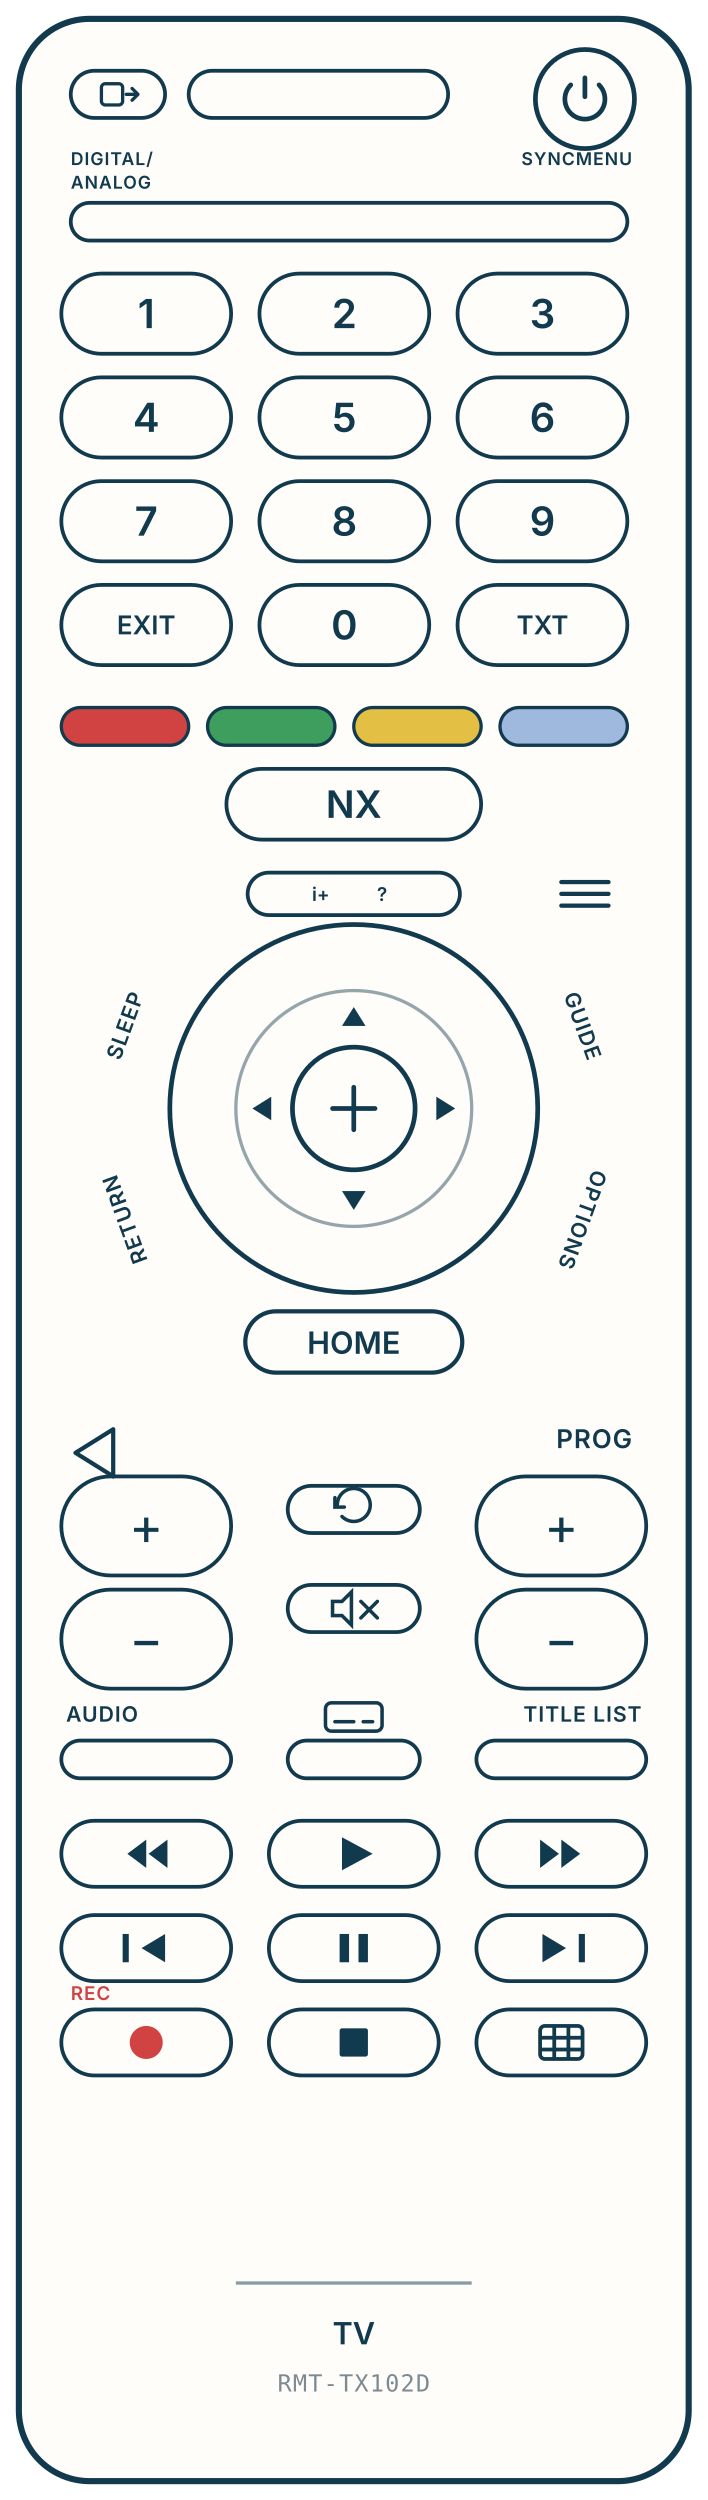
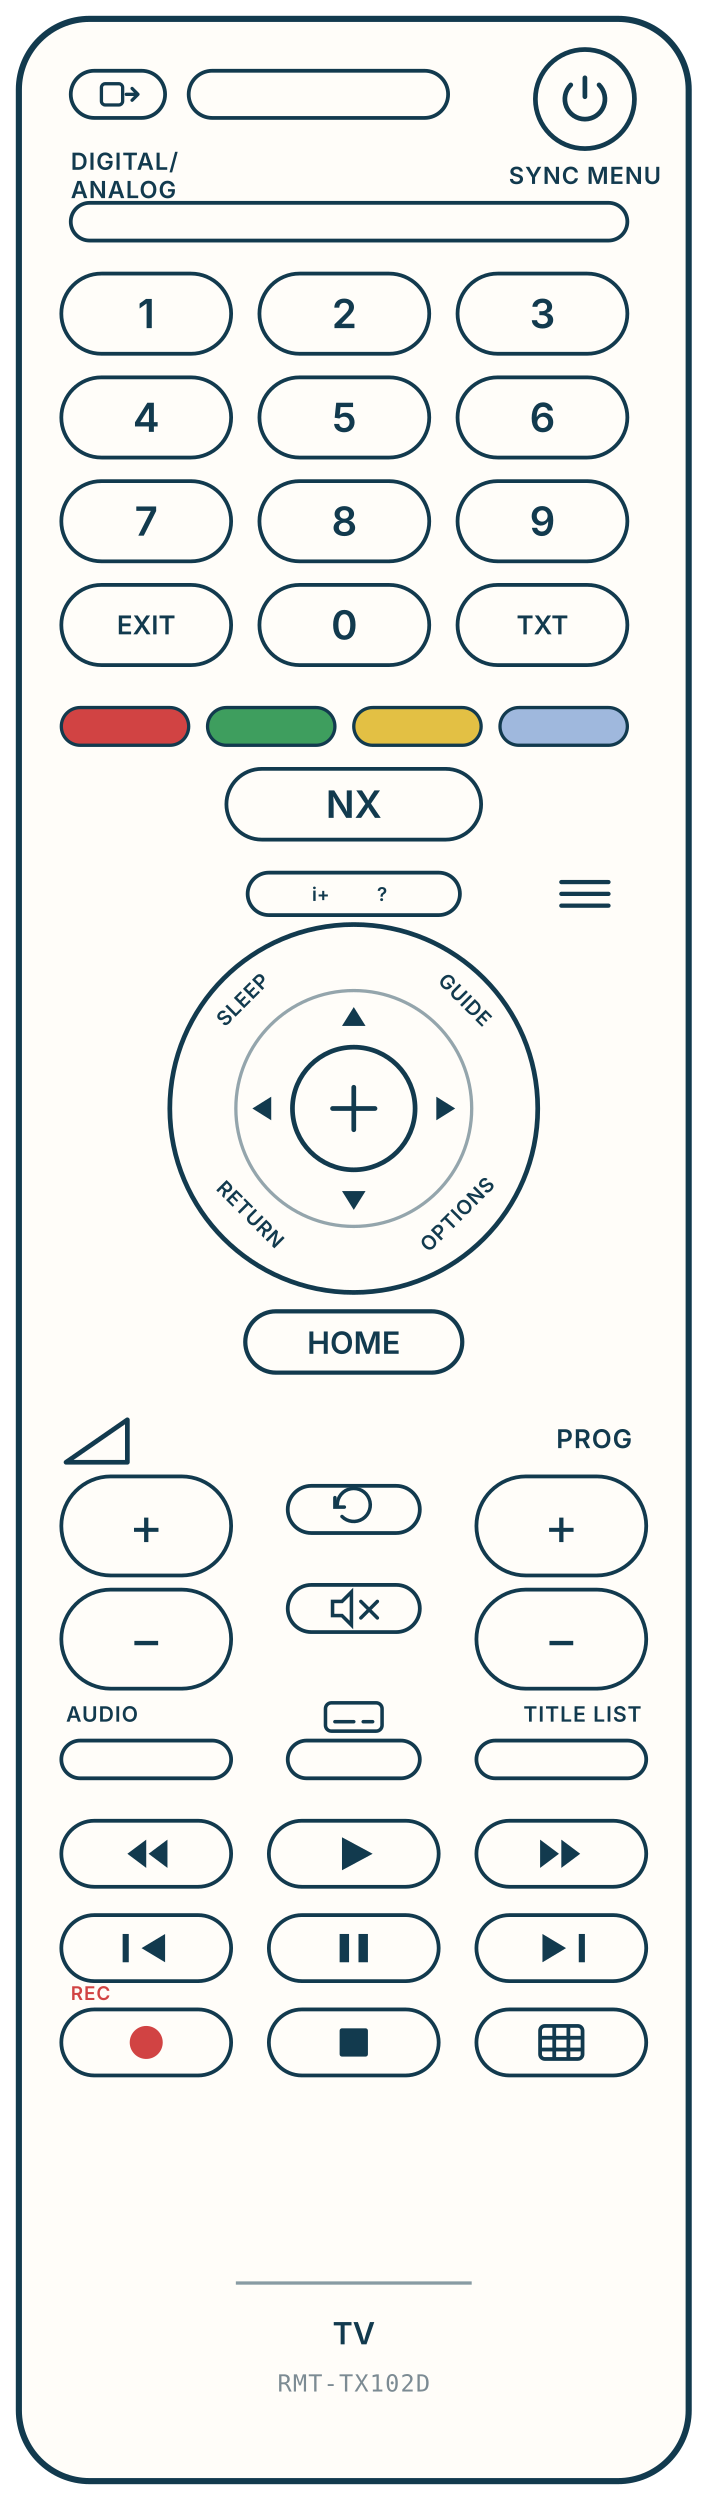
<svg xmlns="http://www.w3.org/2000/svg" viewBox="0 0 300 1060" role="img" aria-label="Fernbedienung Sony RMT-TX102D">
  <rect x="8" y="8" width="284" height="1044" rx="30" fill="#FFFDF9" stroke="#123A4E" stroke-width="2.6" />
  <rect id="input" x="30" y="30" width="40" height="20" rx="10.0" fill="none" stroke="#123A4E" stroke-width="1.6" />
  <g transform="translate(43 34)">
    <rect x="0" y="1.5" width="9" height="9" rx="1.6" fill="none" stroke="#123A4E" stroke-width="1.4" />
    <path d="M10.5 6h5M13 3.5 15.5 6 13 8.5" fill="none" stroke="#123A4E" stroke-width="1.4" stroke-linecap="round" stroke-linejoin="round" />
  </g>
  <rect id="oval" x="80" y="30" width="110" height="20" rx="10.0" fill="none" stroke="#123A4E" stroke-width="1.6" />
  <circle id="power" cx="248" cy="42" r="21" fill="none" stroke="#123A4E" stroke-width="2" />
  <g transform="translate(248 42)">
    <path d="M0 -9 V-1" stroke="#123A4E" stroke-width="2" stroke-linecap="round" />
    <path d="M-6 -6 A 8.5 8.5 0 1 0 6 -6" fill="none" stroke="#123A4E" stroke-width="2" stroke-linecap="round" />
  </g>
-   <text x="30" y="70" text-anchor="start" font-family="Inter,sans-serif" font-weight="600" font-size="7.5" letter-spacing="0.4" fill="#123A4E">DIGITAL/</text>
-   <text x="30" y="80" text-anchor="start" font-family="Inter,sans-serif" font-weight="600" font-size="7.5" letter-spacing="0.4" fill="#123A4E">ANALOG</text>
-   <text x="268" y="70" text-anchor="end" font-family="Inter,sans-serif" font-weight="600" font-size="7.5" letter-spacing="0.4" fill="#123A4E">SYNCMENU</text>
+   <text x="30" y="72" text-anchor="start" font-family="Inter,sans-serif" font-weight="600" font-size="10" letter-spacing="0.4" fill="#123A4E">DIGITAL/</text>
+   <text x="30" y="84" text-anchor="start" font-family="Inter,sans-serif" font-weight="600" font-size="10" letter-spacing="0.4" fill="#123A4E">ANALOG</text>
+   <text x="248" y="78" text-anchor="middle" font-family="Inter,sans-serif" font-weight="600" font-size="10" letter-spacing="0.4" fill="#123A4E">SYNC MENU</text>
  <rect id="bar" x="30" y="86" width="236" height="16" rx="8.0" fill="none" stroke="#123A4E" stroke-width="1.6" />
  <rect id="k1" x="26" y="116" width="72" height="34" rx="17.0" fill="none" stroke="#123A4E" stroke-width="1.6" />
  <text x="62.0" y="139.12" text-anchor="middle" font-family="Inter,sans-serif" font-weight="600" font-size="17" fill="#123A4E">1</text>
  <rect id="k2" x="110" y="116" width="72" height="34" rx="17.0" fill="none" stroke="#123A4E" stroke-width="1.6" />
  <text x="146.0" y="139.12" text-anchor="middle" font-family="Inter,sans-serif" font-weight="600" font-size="17" fill="#123A4E">2</text>
  <rect id="k3" x="194" y="116" width="72" height="34" rx="17.0" fill="none" stroke="#123A4E" stroke-width="1.6" />
  <text x="230.0" y="139.12" text-anchor="middle" font-family="Inter,sans-serif" font-weight="600" font-size="17" fill="#123A4E">3</text>
  <rect id="k4" x="26" y="160" width="72" height="34" rx="17.0" fill="none" stroke="#123A4E" stroke-width="1.6" />
  <text x="62.0" y="183.12" text-anchor="middle" font-family="Inter,sans-serif" font-weight="600" font-size="17" fill="#123A4E">4</text>
  <rect id="k5" x="110" y="160" width="72" height="34" rx="17.0" fill="none" stroke="#123A4E" stroke-width="1.6" />
  <text x="146.0" y="183.12" text-anchor="middle" font-family="Inter,sans-serif" font-weight="600" font-size="17" fill="#123A4E">5</text>
  <rect id="k6" x="194" y="160" width="72" height="34" rx="17.0" fill="none" stroke="#123A4E" stroke-width="1.6" />
  <text x="230.0" y="183.12" text-anchor="middle" font-family="Inter,sans-serif" font-weight="600" font-size="17" fill="#123A4E">6</text>
  <rect id="k7" x="26" y="204" width="72" height="34" rx="17.0" fill="none" stroke="#123A4E" stroke-width="1.6" />
  <text x="62.0" y="227.12" text-anchor="middle" font-family="Inter,sans-serif" font-weight="600" font-size="17" fill="#123A4E">7</text>
  <rect id="k8" x="110" y="204" width="72" height="34" rx="17.0" fill="none" stroke="#123A4E" stroke-width="1.6" />
  <text x="146.0" y="227.12" text-anchor="middle" font-family="Inter,sans-serif" font-weight="600" font-size="17" fill="#123A4E">8</text>
  <rect id="k9" x="194" y="204" width="72" height="34" rx="17.0" fill="none" stroke="#123A4E" stroke-width="1.6" />
  <text x="230.0" y="227.12" text-anchor="middle" font-family="Inter,sans-serif" font-weight="600" font-size="17" fill="#123A4E">9</text>
  <rect id="kEXIT" x="26" y="248" width="72" height="34" rx="17.0" fill="none" stroke="#123A4E" stroke-width="1.6" />
  <text x="62.0" y="268.96" text-anchor="middle" font-family="Inter,sans-serif" font-weight="600" font-size="11" fill="#123A4E">EXIT</text>
  <rect id="k0" x="110" y="248" width="72" height="34" rx="17.0" fill="none" stroke="#123A4E" stroke-width="1.6" />
  <text x="146.0" y="271.12" text-anchor="middle" font-family="Inter,sans-serif" font-weight="600" font-size="17" fill="#123A4E">0</text>
  <rect id="kTXT" x="194" y="248" width="72" height="34" rx="17.0" fill="none" stroke="#123A4E" stroke-width="1.6" />
  <text x="230.0" y="268.96" text-anchor="middle" font-family="Inter,sans-serif" font-weight="600" font-size="11" fill="#123A4E">TXT</text>
  <rect x="26" y="300" width="54" height="16" rx="8" fill="#D14343" stroke="#123A4E" stroke-width="1.4" />
  <rect x="88" y="300" width="54" height="16" rx="8" fill="#3E9E5E" stroke="#123A4E" stroke-width="1.4" />
  <rect x="150" y="300" width="54" height="16" rx="8" fill="#E3C044" stroke="#123A4E" stroke-width="1.4" />
  <rect x="212" y="300" width="54" height="16" rx="8" fill="#9FB8DD" stroke="#123A4E" stroke-width="1.4" />
  <rect id="nx" x="96" y="326" width="108" height="30" rx="15.0" fill="none" stroke="#123A4E" stroke-width="1.6" />
  <text x="150.0" y="346.76" text-anchor="middle" font-family="Inter,sans-serif" font-weight="600" font-size="16" fill="#123A4E">NX</text>
  <rect id="info" x="105" y="370" width="90" height="18" rx="9.0" fill="none" stroke="#123A4E" stroke-width="1.6" />
  <g transform="translate(150 379)" font-family="Inter,sans-serif" font-size="8" font-weight="600" fill="#123A4E">
    <text x="-14" y="3" text-anchor="middle">i+</text>
    <text x="12" y="3" text-anchor="middle">?</text>
  </g>
  <g stroke="#123A4E" stroke-width="1.8" stroke-linecap="round">
    <path d="M238 374 h20M238 379 h20M238 384 h20" />
  </g>
  <circle cx="150" cy="470" r="78" fill="none" stroke="#123A4E" stroke-width="2" />
  <circle cx="150" cy="470" r="50" fill="none" stroke="#123A4E" stroke-width="1.4" opacity="0.45" />
  <circle cx="150" cy="432" r="13" fill="none" />
  <g transform="translate(150 432) rotate(0)">
    <path d="M0 -5 L5 3 L-5 3 Z" fill="#123A4E" />
  </g>
  <circle cx="150" cy="508" r="13" fill="none" />
  <g transform="translate(150 508) rotate(180)">
    <path d="M0 -5 L5 3 L-5 3 Z" fill="#123A4E" />
  </g>
  <circle cx="112" cy="470" r="13" fill="none" />
  <g transform="translate(112 470) rotate(270)">
    <path d="M0 -5 L5 3 L-5 3 Z" fill="#123A4E" />
  </g>
  <circle cx="188" cy="470" r="13" fill="none" />
  <g transform="translate(188 470) rotate(90)">
    <path d="M0 -5 L5 3 L-5 3 Z" fill="#123A4E" />
  </g>
  <circle id="ok" cx="150" cy="470" r="26" fill="none" stroke="#123A4E" stroke-width="2" />
  <g stroke="#123A4E" stroke-width="2" stroke-linecap="round">
    <path d="M141 470 h18M150 461 v18" />
  </g>
-   <text transform="translate(56 436) rotate(-70)" text-anchor="middle" font-family="Inter,sans-serif" font-weight="600" font-size="9" letter-spacing="0.5" fill="#123A4E">SLEEP</text>
-   <text transform="translate(244 436) rotate(70)" text-anchor="middle" font-family="Inter,sans-serif" font-weight="600" font-size="9" letter-spacing="0.5" fill="#123A4E">GUIDE</text>
-   <text transform="translate(56 516) rotate(-110)" text-anchor="middle" font-family="Inter,sans-serif" font-weight="600" font-size="9" letter-spacing="0.5" fill="#123A4E">RETURN</text>
-   <text transform="translate(244 516) rotate(110)" text-anchor="middle" font-family="Inter,sans-serif" font-weight="600" font-size="9" letter-spacing="0.5" fill="#123A4E">OPTIONS</text>
+   <text transform="translate(105 426) rotate(-45)" text-anchor="middle" font-family="Inter,sans-serif" font-weight="600" font-size="8.5" letter-spacing="0.3" fill="#123A4E">SLEEP</text>
+   <text transform="translate(195 426) rotate(45)" text-anchor="middle" font-family="Inter,sans-serif" font-weight="600" font-size="8.5" letter-spacing="0.3" fill="#123A4E">GUIDE</text>
+   <text transform="translate(104 517) rotate(45)" text-anchor="middle" font-family="Inter,sans-serif" font-weight="600" font-size="8.5" letter-spacing="0.3" fill="#123A4E">RETURN</text>
+   <text transform="translate(196 517) rotate(-45)" text-anchor="middle" font-family="Inter,sans-serif" font-weight="600" font-size="8.5" letter-spacing="0.3" fill="#123A4E">OPTIONS</text>
  <rect id="home" x="104" y="556" width="92" height="26" rx="13" fill="#FFFDF9" stroke="#123A4E" stroke-width="1.8" />
  <text x="150" y="574" text-anchor="middle" font-family="Inter,sans-serif" font-weight="600" font-size="13" fill="#123A4E">HOME</text>
-   <path d="M32 616 l16 -10 v20 z" fill="none" stroke="#123A4E" stroke-width="1.8" stroke-linejoin="round" />
+   <path d="M28 620 L54 602 L54 620 Z" fill="none" stroke="#123A4E" stroke-width="2" stroke-linejoin="round" stroke-linecap="round" />
  <text x="268" y="614" text-anchor="end" font-family="Inter,sans-serif" font-weight="600" font-size="11" letter-spacing="0.4" fill="#123A4E">PROG</text>
  <rect id="vol+" x="26" y="626" width="72" height="42" rx="21.0" fill="none" stroke="#123A4E" stroke-width="1.6" />
  <text x="62.0" y="654.92" text-anchor="middle" font-family="Inter,sans-serif" font-weight="400" font-size="22" fill="#123A4E">+</text>
  <rect id="vol-" x="26" y="674" width="72" height="42" rx="21.0" fill="none" stroke="#123A4E" stroke-width="1.6" />
  <text x="62.0" y="702.92" text-anchor="middle" font-family="Inter,sans-serif" font-weight="400" font-size="22" fill="#123A4E">−</text>
  <rect id="prog+" x="202" y="626" width="72" height="42" rx="21.0" fill="none" stroke="#123A4E" stroke-width="1.6" />
  <text x="238.0" y="654.92" text-anchor="middle" font-family="Inter,sans-serif" font-weight="400" font-size="22" fill="#123A4E">+</text>
  <rect id="prog-" x="202" y="674" width="72" height="42" rx="21.0" fill="none" stroke="#123A4E" stroke-width="1.6" />
  <text x="238.0" y="702.92" text-anchor="middle" font-family="Inter,sans-serif" font-weight="400" font-size="22" fill="#123A4E">−</text>
  <rect id="jump" x="122" y="630" width="56" height="20" rx="10.0" fill="none" stroke="#123A4E" stroke-width="1.6" />
  <g transform="translate(150 640)" fill="none" stroke="#123A4E" stroke-width="1.5" stroke-linecap="round">
    <path d="M-7 -2 a7 7 0 1 1 2 5" />
    <path d="M-8 -5 v4 h4" />
  </g>
  <rect id="mute" x="122" y="672" width="56" height="20" rx="10.0" fill="none" stroke="#123A4E" stroke-width="1.6" />
  <g transform="translate(150 682)" fill="none" stroke="#123A4E" stroke-width="1.5" stroke-linecap="round">
    <path d="M-9 -3 h4 l4 -4 v14 l-4 -4 h-4 z" />
    <path d="M3 -3 l7 7M10 -3 l-7 7" />
  </g>
  <text x="28" y="730" text-anchor="start" font-family="Inter,sans-serif" font-weight="600" font-size="9" letter-spacing="0.4" fill="#123A4E">AUDIO</text>
  <text x="272" y="730" text-anchor="end" font-family="Inter,sans-serif" font-weight="600" font-size="9" letter-spacing="0.4" fill="#123A4E">TITLE LIST</text>
  <rect x="138" y="722" width="24" height="12" rx="2.5" fill="none" stroke="#123A4E" stroke-width="1.5" />
  <path d="M142 730 h8M154 730 h4" stroke="#123A4E" stroke-width="1.5" stroke-linecap="round" />
  <rect id="audio" x="26" y="738" width="72" height="16" rx="8.0" fill="none" stroke="#123A4E" stroke-width="1.6" />
  <rect id="sub" x="122" y="738" width="56" height="16" rx="8.0" fill="none" stroke="#123A4E" stroke-width="1.6" />
  <rect id="title" x="202" y="738" width="72" height="16" rx="8.0" fill="none" stroke="#123A4E" stroke-width="1.6" />
  <rect id="pbrew" x="26" y="772" width="72" height="28" rx="14.0" fill="none" stroke="#123A4E" stroke-width="1.6" />
  <g transform="translate(62 786)" fill="#123A4E">
    <path d="M0 -6 L-8 0 L0 6 Z" />
    <path d="M9 -6 L1 0 L9 6 Z" />
  </g>
  <rect id="pbplay" x="114" y="772" width="72" height="28" rx="14.0" fill="none" stroke="#123A4E" stroke-width="1.6" />
  <g transform="translate(150 786)" fill="#123A4E">
    <path d="M-5 -7 L8 0 L-5 7 Z" />
  </g>
  <rect id="pbff" x="202" y="772" width="72" height="28" rx="14.0" fill="none" stroke="#123A4E" stroke-width="1.6" />
  <g transform="translate(238 786)" fill="#123A4E">
    <path d="M0 -6 L8 0 L0 6 Z" />
    <path d="M-9 -6 L-1 0 L-9 6 Z" />
  </g>
  <rect id="pbprev" x="26" y="812" width="72" height="28" rx="14.0" fill="none" stroke="#123A4E" stroke-width="1.6" />
  <g transform="translate(62 826)" fill="#123A4E">
    <rect x="-10" y="-6" width="2.6" height="12" />
    <path d="M8 -6 L-2 0 L8 6 Z" />
  </g>
  <rect id="pbpause" x="114" y="812" width="72" height="28" rx="14.0" fill="none" stroke="#123A4E" stroke-width="1.6" />
  <g transform="translate(150 826)" fill="#123A4E">
    <rect x="-6" y="-6" width="4" height="12" />
    <rect x="2" y="-6" width="4" height="12" />
  </g>
  <rect id="pbnext" x="202" y="812" width="72" height="28" rx="14.0" fill="none" stroke="#123A4E" stroke-width="1.6" />
  <g transform="translate(238 826)" fill="#123A4E">
    <rect x="7.4" y="-6" width="2.6" height="12" />
    <path d="M-8 -6 L2 0 L-8 6 Z" />
  </g>
  <rect id="pbrec" x="26" y="852" width="72" height="28" rx="14.0" fill="none" stroke="#123A4E" stroke-width="1.6" />
  <g transform="translate(62 866)" fill="#D14343">
    <circle r="7" />
  </g>
  <rect id="pbstop" x="114" y="852" width="72" height="28" rx="14.0" fill="none" stroke="#123A4E" stroke-width="1.6" />
  <g transform="translate(150 866)" fill="#123A4E">
    <rect x="-6" y="-6" width="12" height="12" rx="1" />
  </g>
  <rect id="pbgrid" x="202" y="852" width="72" height="28" rx="14.0" fill="none" stroke="#123A4E" stroke-width="1.6" />
  <g transform="translate(238 866)" fill="none" stroke="#123A4E" stroke-width="1.6">
    <rect x="-9" y="-7" width="18" height="14" rx="2" />
    <path d="M-9 -2h18M-9 3h18M-3 -7v14M3 -7v14" />
  </g>
  <text x="30" y="848" text-anchor="start" font-family="Inter,sans-serif" font-weight="600" font-size="8" letter-spacing="0.4" fill="#D14343">REC</text>
  <path d="M100 968 H200" stroke="#123A4E" stroke-width="1.4" opacity="0.5" />
  <text x="150" y="994" text-anchor="middle" font-family="Inter,sans-serif" font-weight="600" font-size="13" fill="#123A4E">TV</text>
  <text x="150" y="1014" text-anchor="middle" font-family="'IBM Plex Mono',monospace" font-size="10" letter-spacing="0.5" fill="#7C8B93">RMT-TX102D</text>
</svg>
